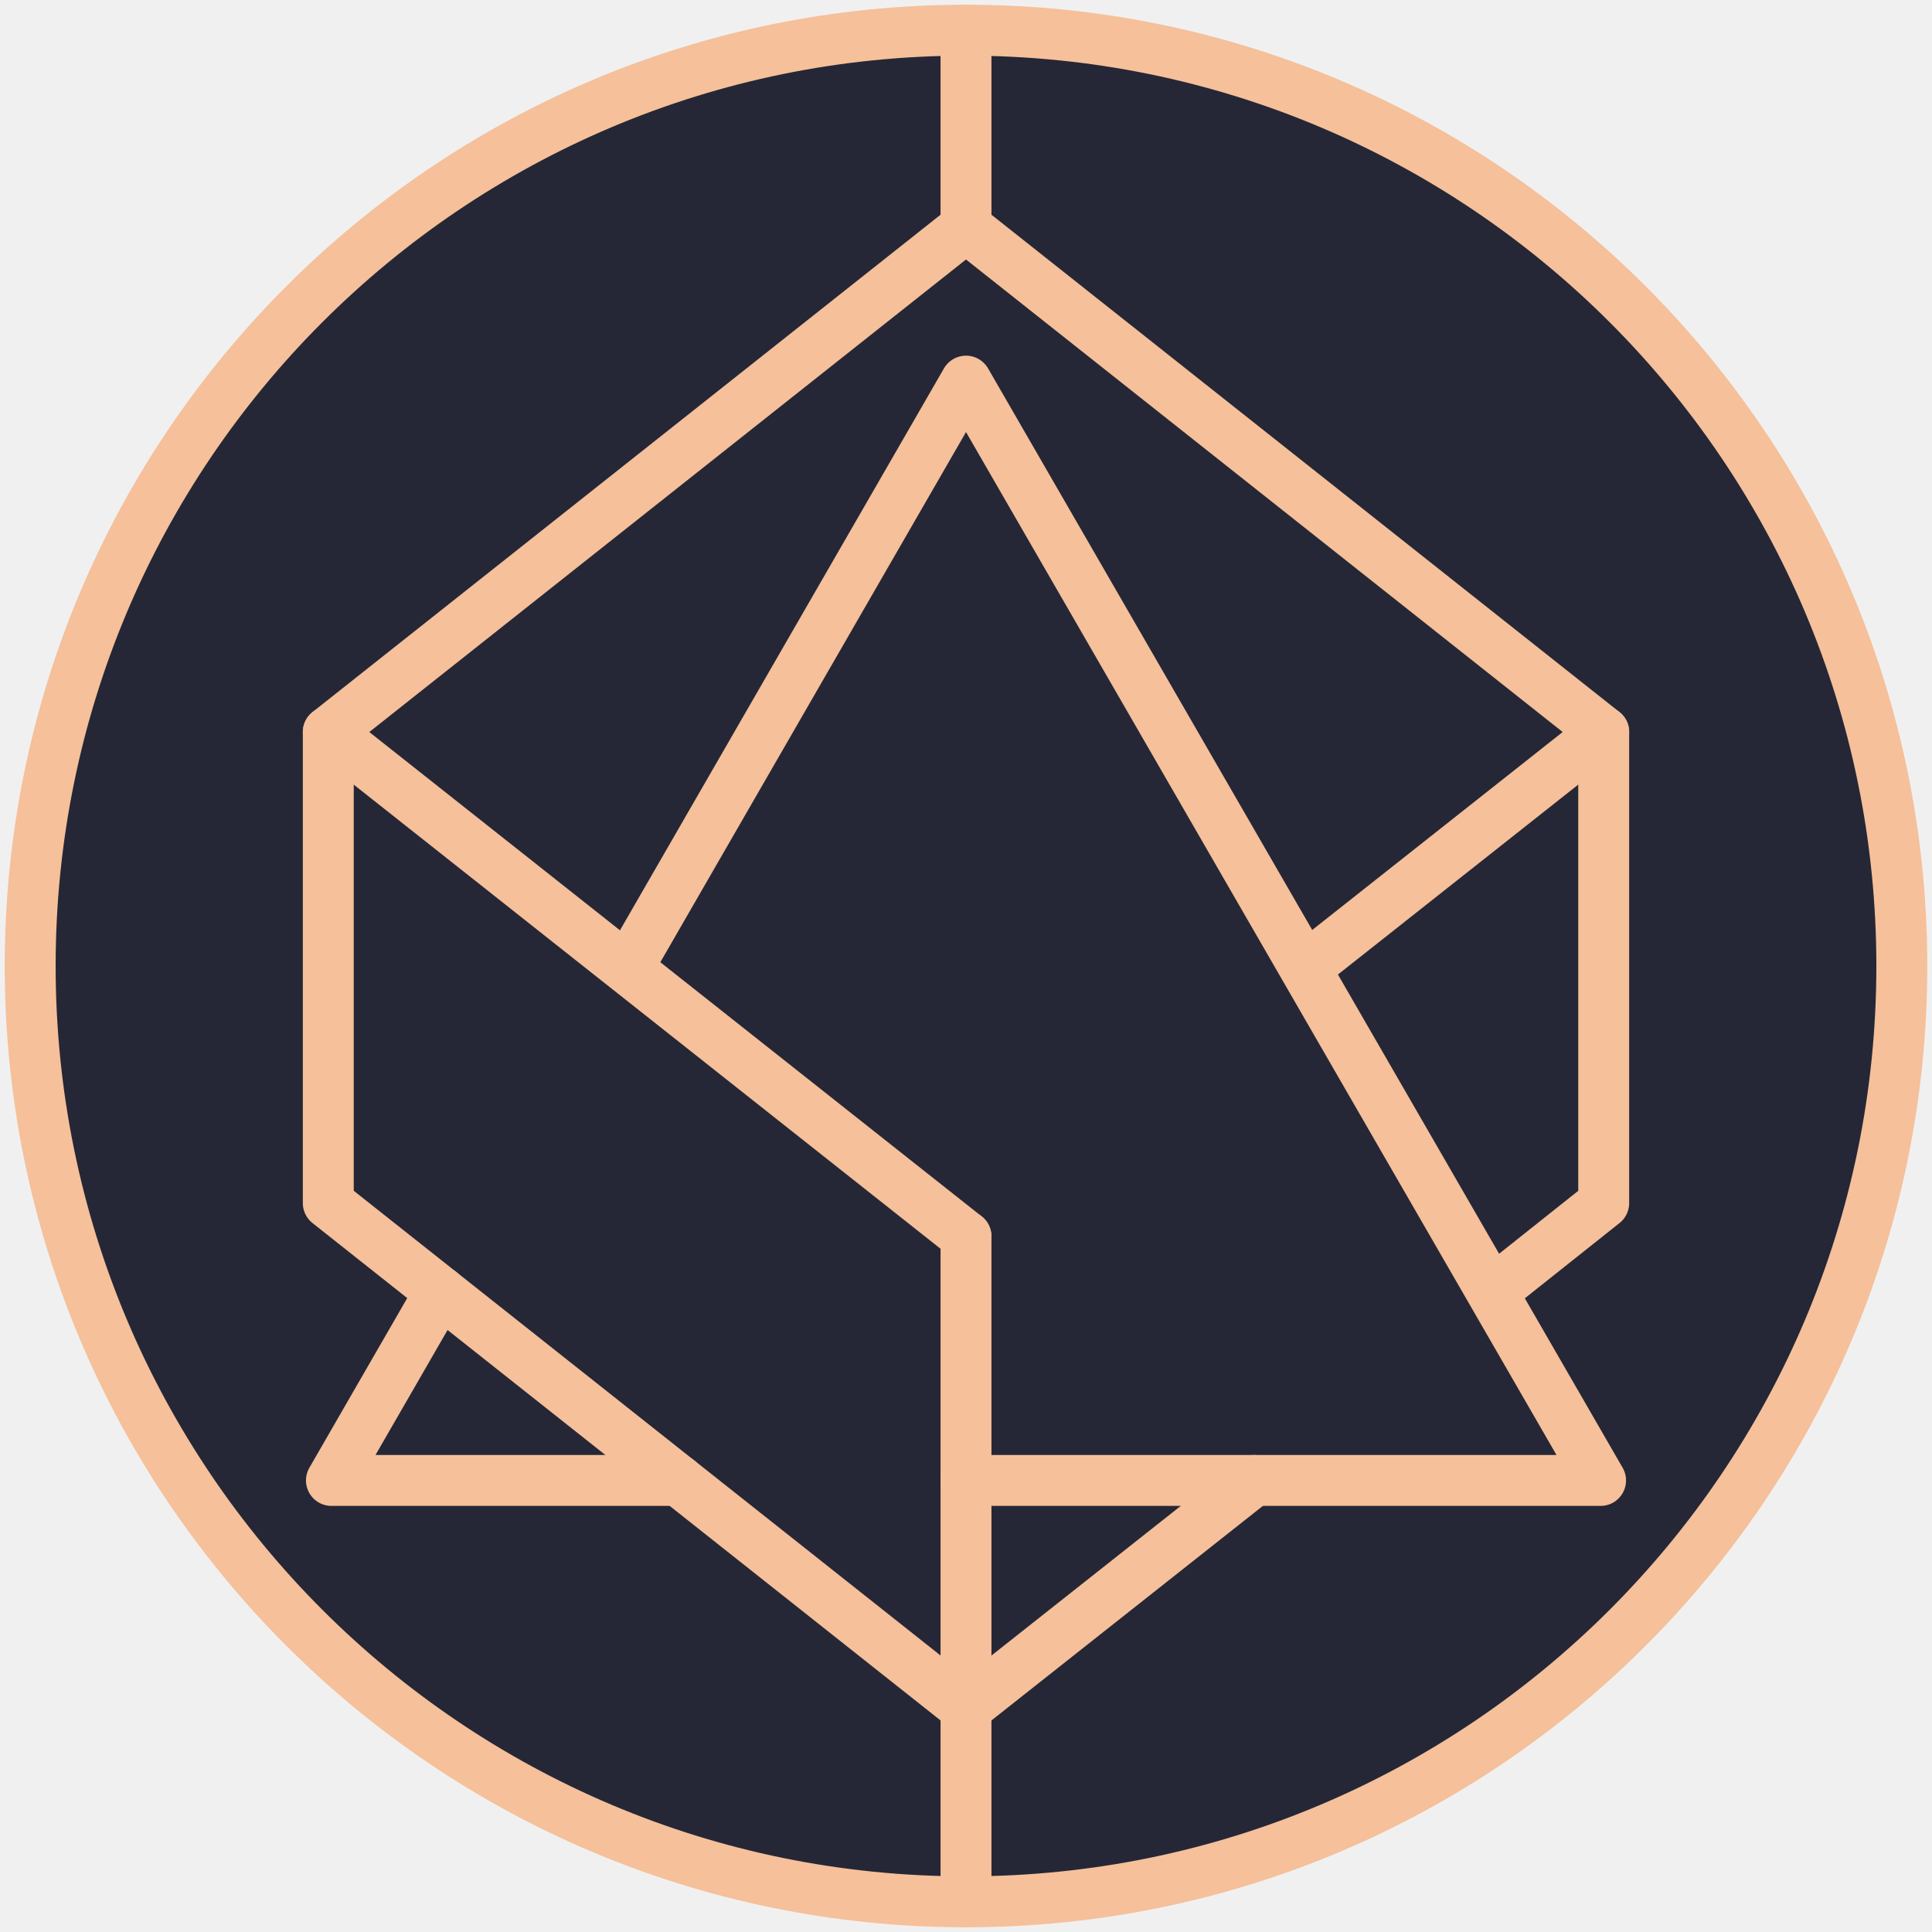
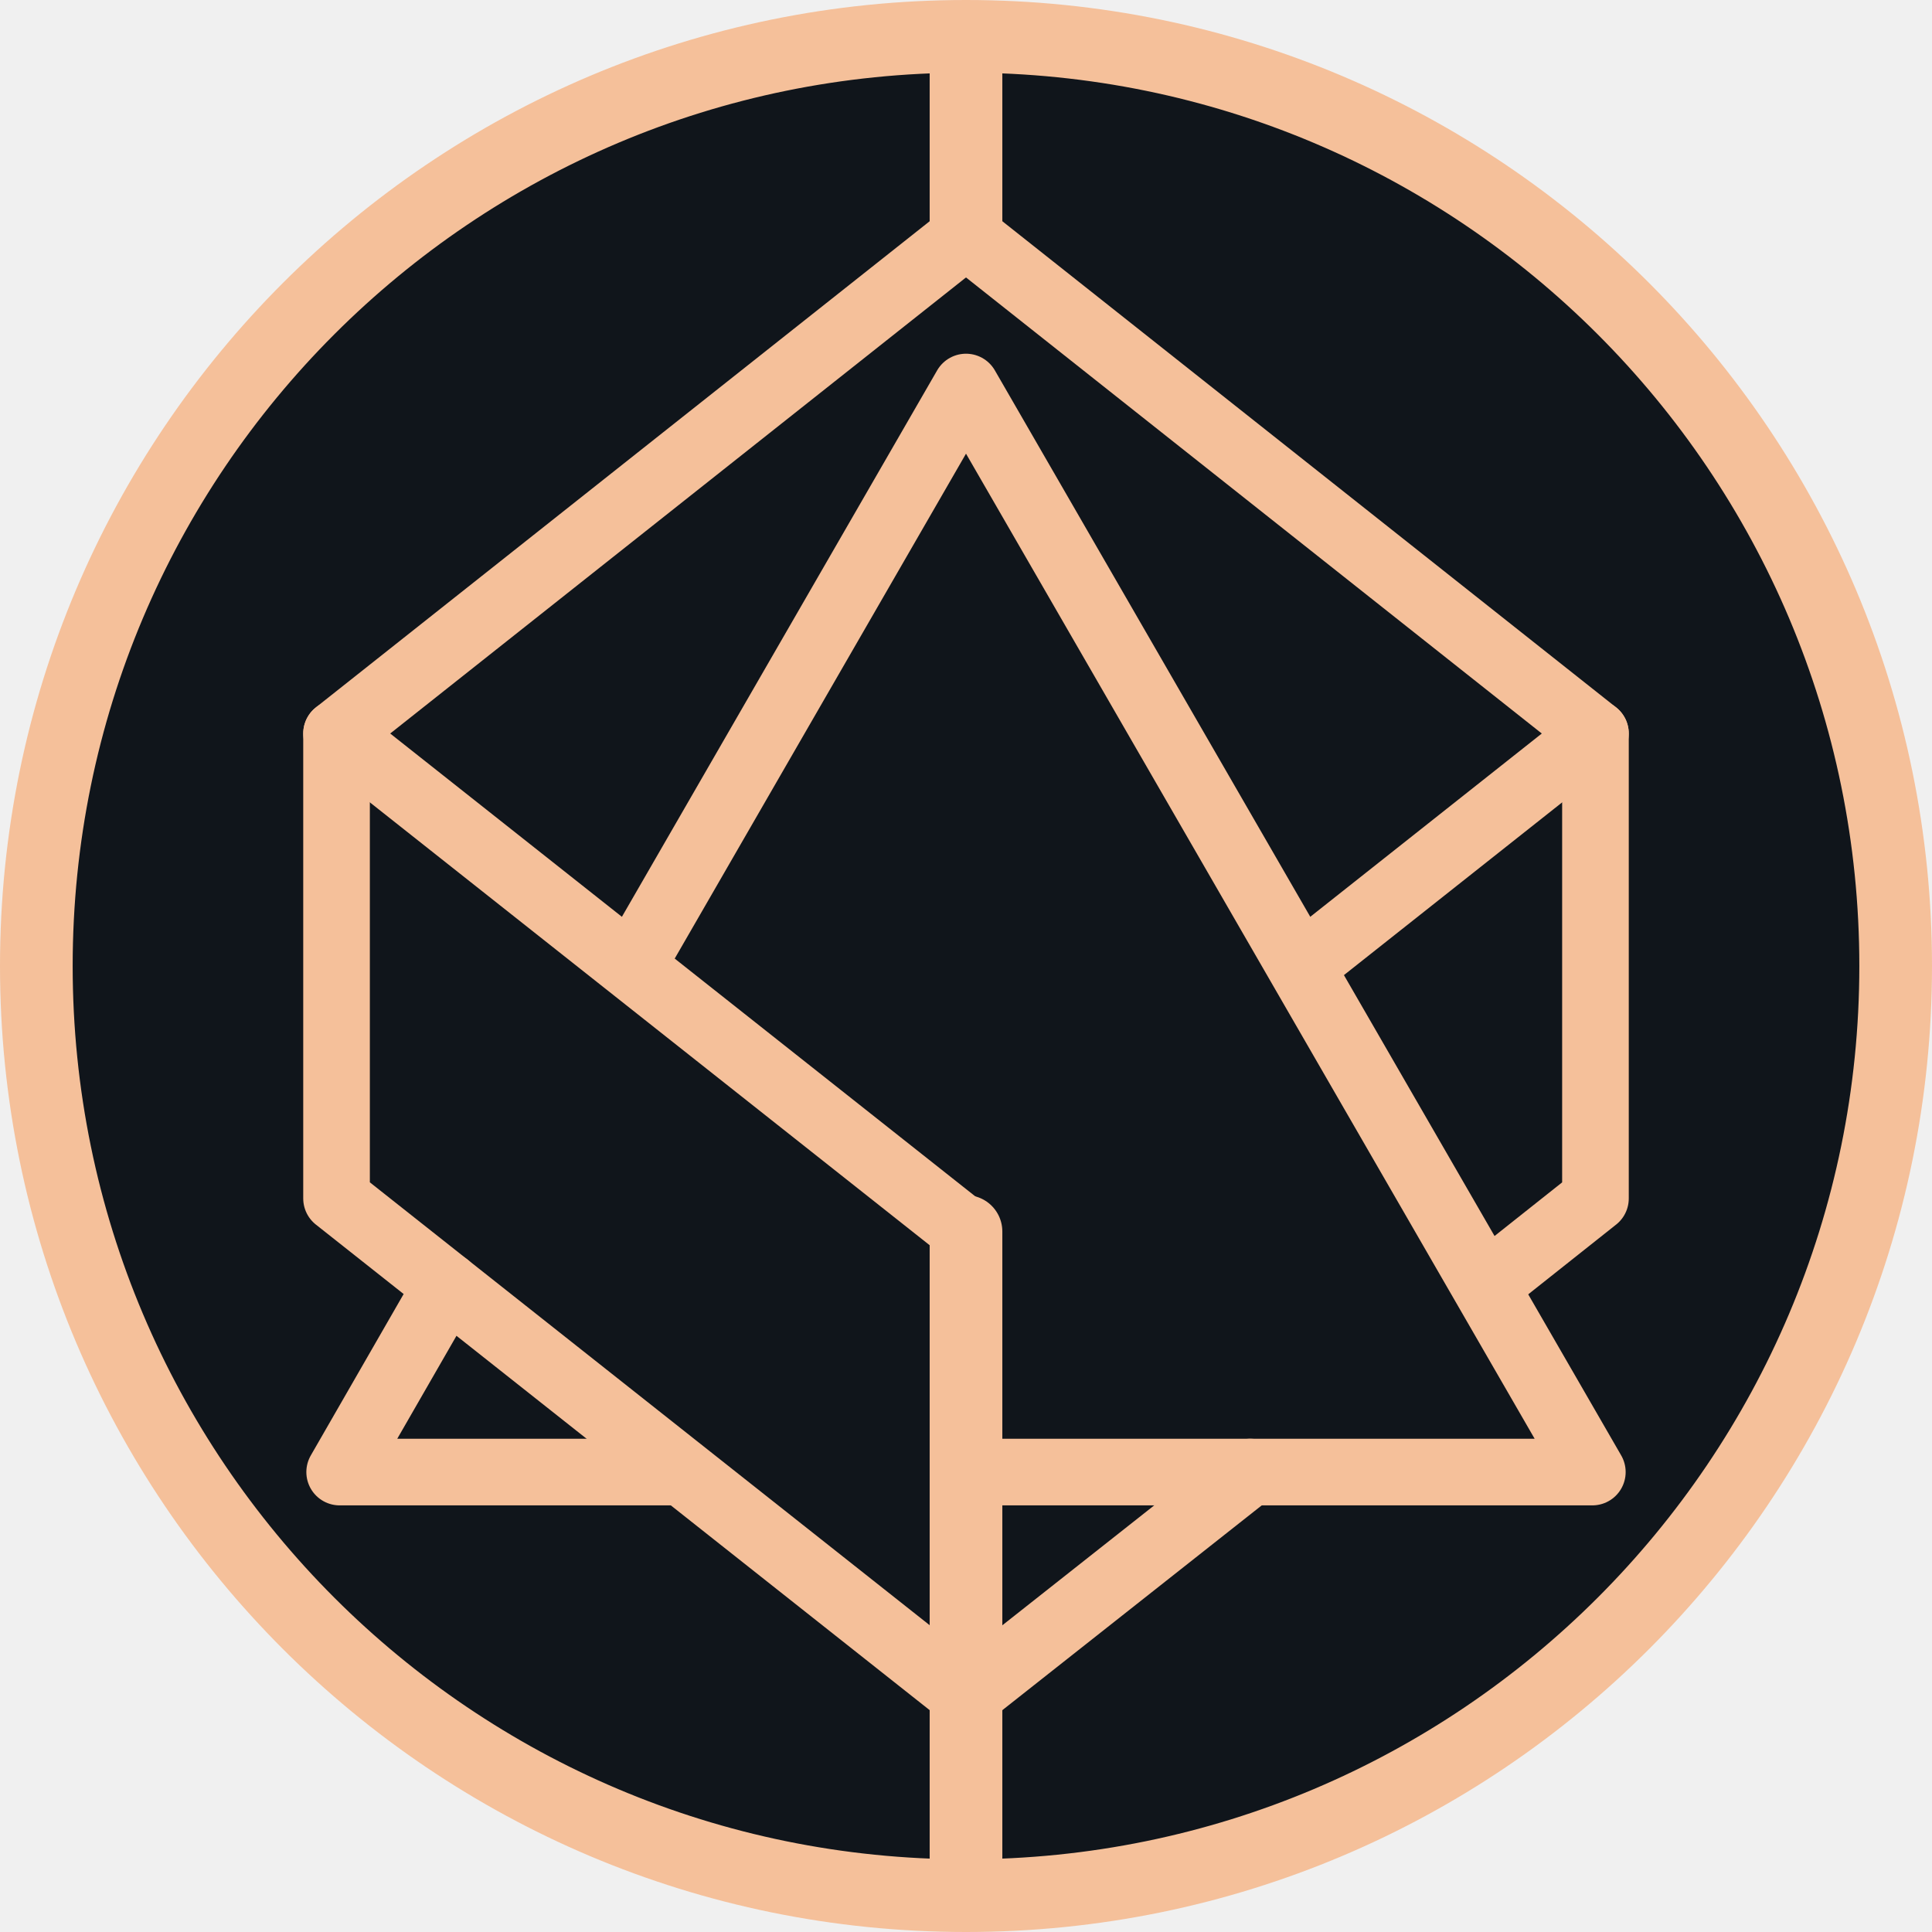
- <svg xmlns="http://www.w3.org/2000/svg" width="256" height="256" viewBox="0 0 256 256" fill="none">
-   <g clip-path="url(#clip0_741_46)">
-     <circle cx="128" cy="128" r="127" fill="#252736" />
-     <path d="M128 252C196.483 252 252 196.483 252 128C252 59.517 196.483 4 128 4C59.517 4 4 59.517 4 128C4 196.483 59.517 252 128 252Z" stroke="#F5C09A" stroke-width="6.746" stroke-miterlimit="10" stroke-linecap="round" stroke-linejoin="round" />
-     <path d="M128 163.833V252" stroke="#F5C09A" stroke-width="6.746" stroke-miterlimit="10" stroke-linecap="round" stroke-linejoin="round" />
-     <path d="M128 4V30.083" stroke="#F5C09A" stroke-width="6.746" stroke-miterlimit="10" stroke-linecap="round" stroke-linejoin="round" />
-     <path d="M128 163.834L43.5 97L128 30.084L212.5 97L174.75 126.834" stroke="#F5C09A" stroke-width="6.746" stroke-miterlimit="10" stroke-linecap="round" stroke-linejoin="round" />
-     <path d="M199.5 169.75L212.5 159.416V96.999" stroke="#F5C09A" stroke-width="6.746" stroke-miterlimit="10" stroke-linecap="round" stroke-linejoin="round" />
-     <path d="M43.5 96.999V159.416L128 226.333L166.167 196.166" stroke="#F5C09A" stroke-width="6.746" stroke-miterlimit="10" stroke-linecap="round" stroke-linejoin="round" />
-     <path d="M58.334 171.167L43.917 196.167H89.917" stroke="#F5C09A" stroke-width="6.746" stroke-miterlimit="10" stroke-linecap="round" stroke-linejoin="round" />
-     <path d="M128 196.167H212.084L128 50.5L84.084 126.667" stroke="#F5C09A" stroke-width="6.746" stroke-miterlimit="10" stroke-linecap="round" stroke-linejoin="round" />
-   </g>
-   <defs>
-     <clipPath id="clip0_741_46">
-       <rect width="256" height="256" fill="white" />
-     </clipPath>
-   </defs>
+ <svg xmlns="http://www.w3.org/2000/svg" width="310" height="310" viewBox="0 0 310 310" fill="none">
+   <path d="M155 5.83C237.384 5.83 304.17 72.616 304.17 155C304.17 237.384 237.384 304.17 155 304.17C72.616 304.17 5.83 237.384 5.83 155C5.83 72.616 72.616 5.83 155 5.83Z" fill="#10151B" stroke="#F5C09A" stroke-width="11.66" stroke-linecap="round" stroke-linejoin="round" />
+   <path d="M155 197.6V302.9" stroke="#F5C09A" stroke-width="11.66" stroke-linecap="round" stroke-linejoin="round" />
+   <path d="M155 6.5V37.7" stroke="#F5C09A" stroke-width="11.66" stroke-linecap="round" stroke-linejoin="round" />
+   <path d="M155 197.599L54 117.699L155 37.699L256 117.699L210.9 153.399" stroke="#F5C09A" stroke-width="10.69" stroke-linecap="round" stroke-linejoin="round" />
+   <path d="M240.5 204.599L256 192.299V117.699" stroke="#F5C09A" stroke-width="10.69" stroke-linecap="round" stroke-linejoin="round" />
+   <path d="M54 117.699V192.299L155 272.199L200.6 236.199" stroke="#F5C09A" stroke-width="10.69" stroke-linecap="round" stroke-linejoin="round" />
+   <path d="M71.7 206.301L54.5 236.201H109.4" stroke="#F5C09A" stroke-width="10.69" stroke-linecap="round" stroke-linejoin="round" />
+   <path d="M156.9 236.2H255.5L155 62.1L102.5 153.1" stroke="#F5C09A" stroke-width="10.69" stroke-linecap="round" stroke-linejoin="round" />
</svg>
